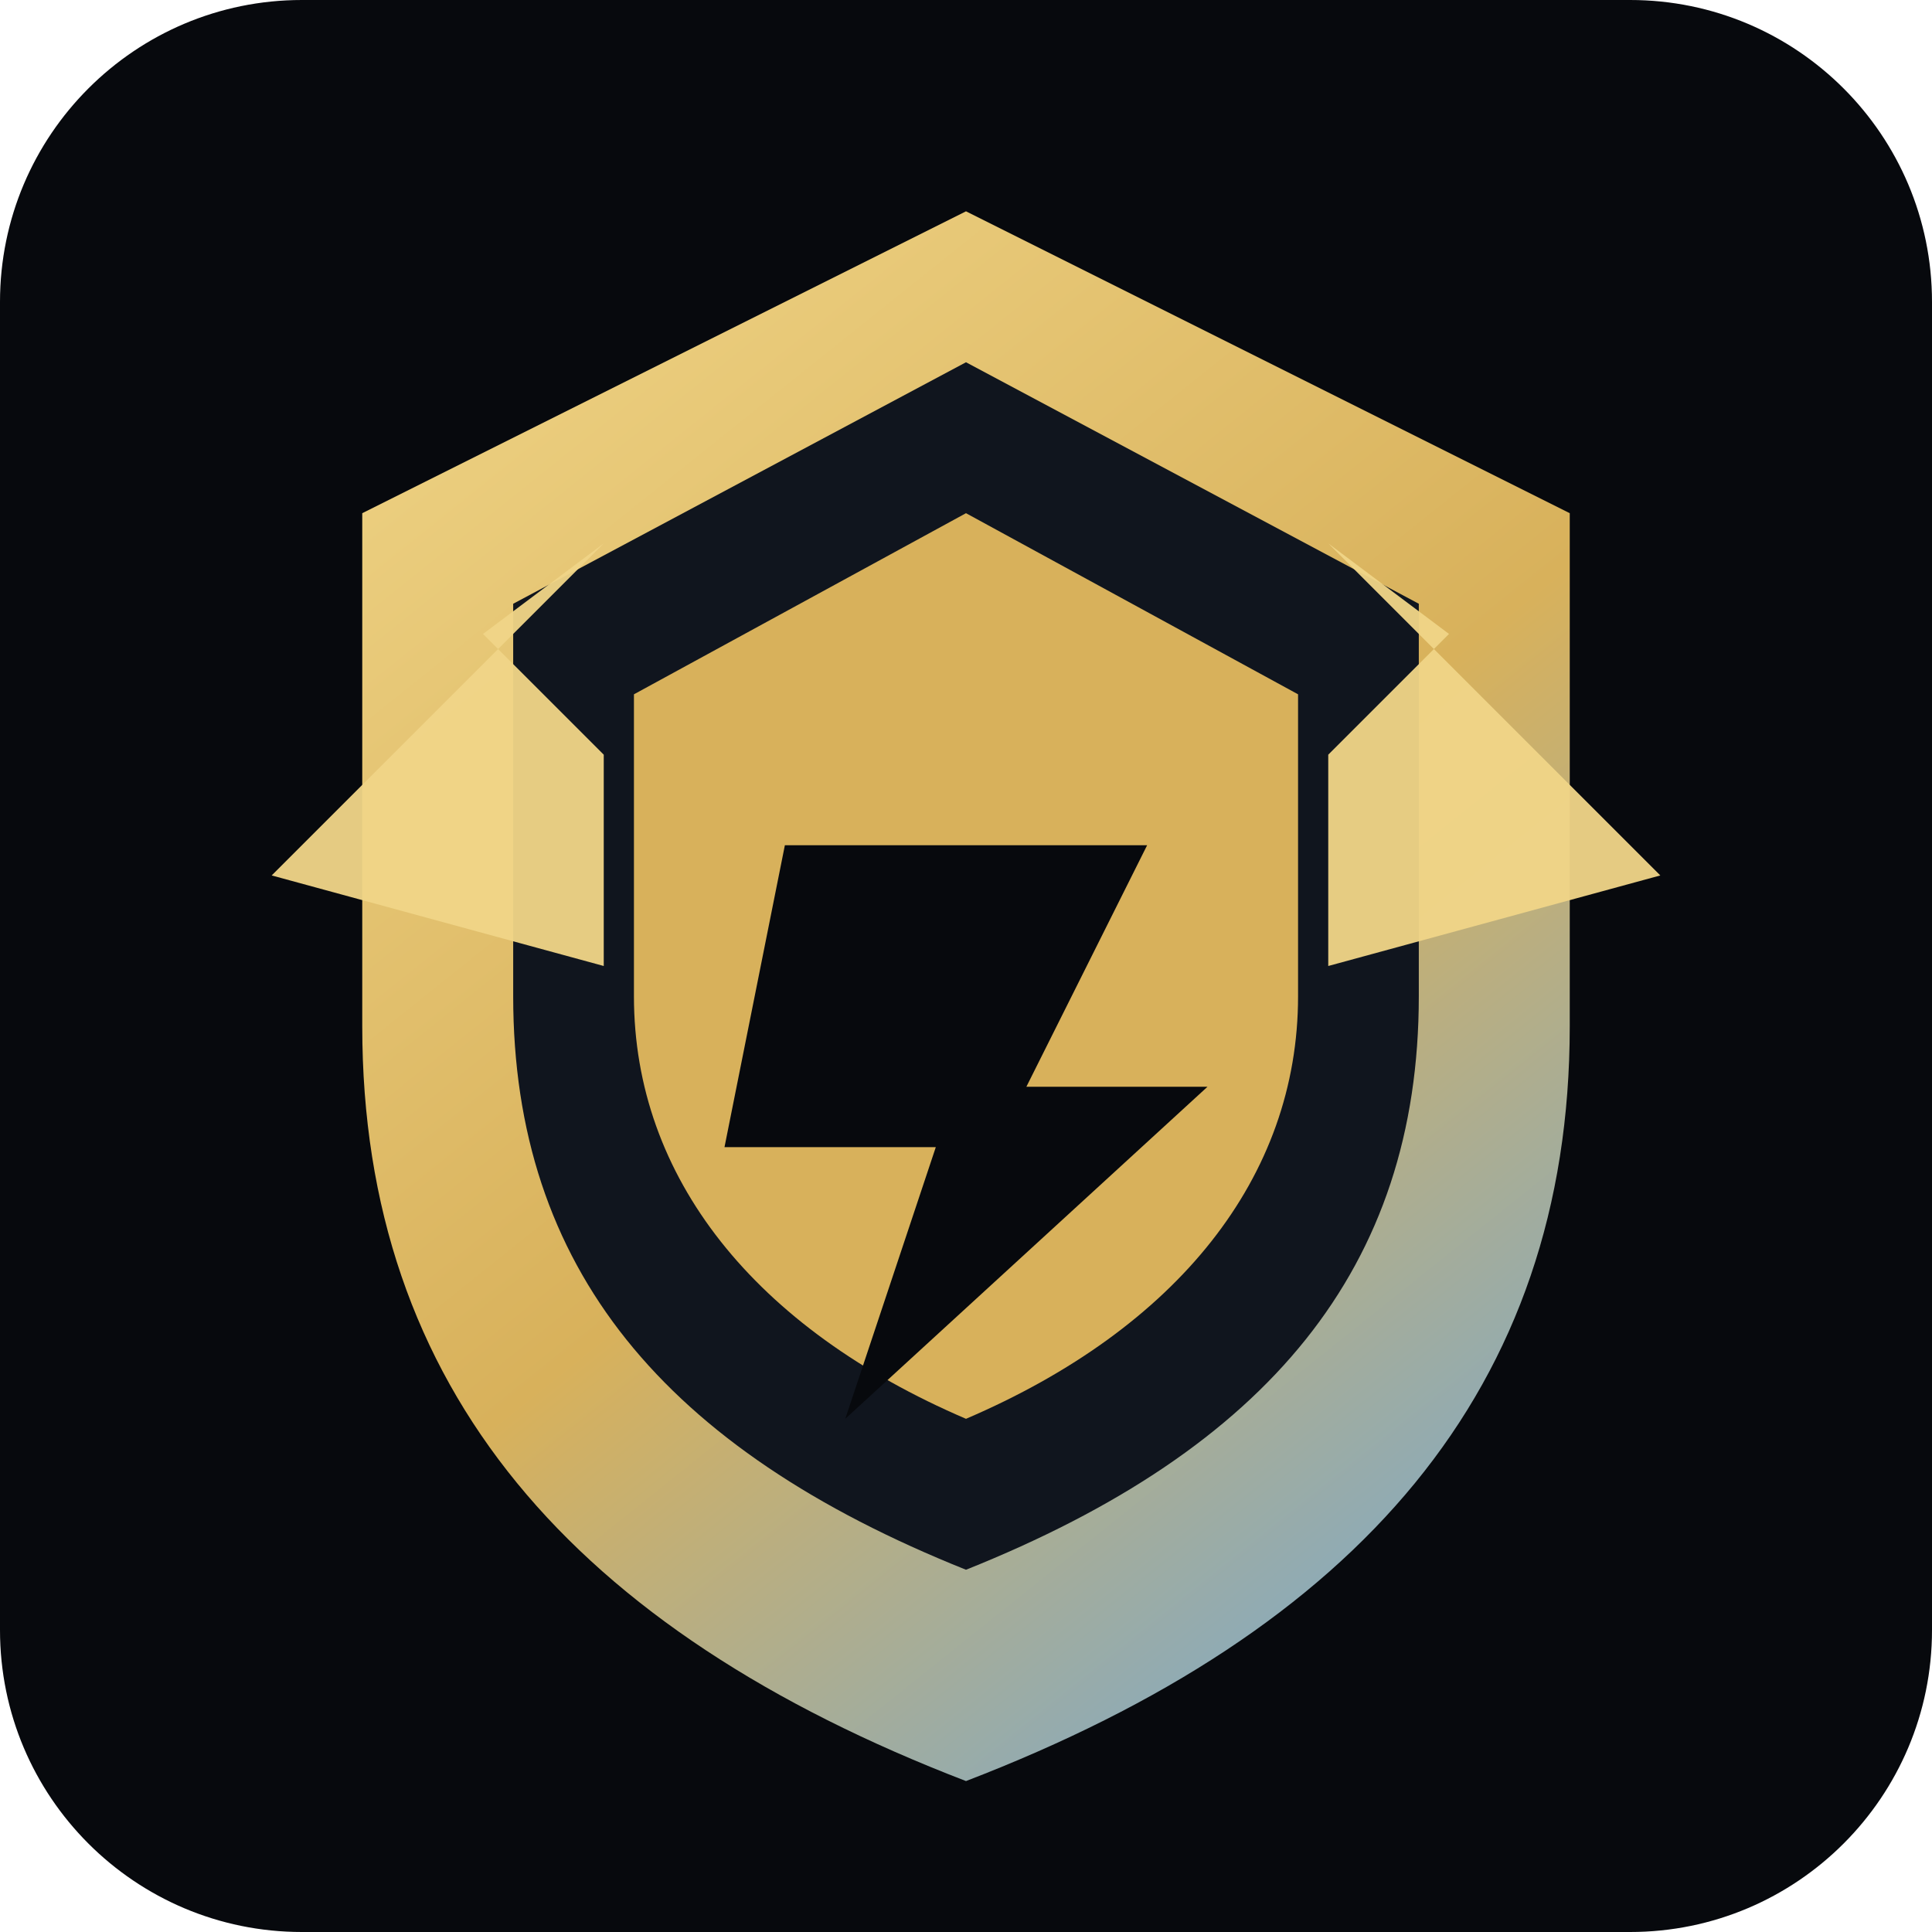
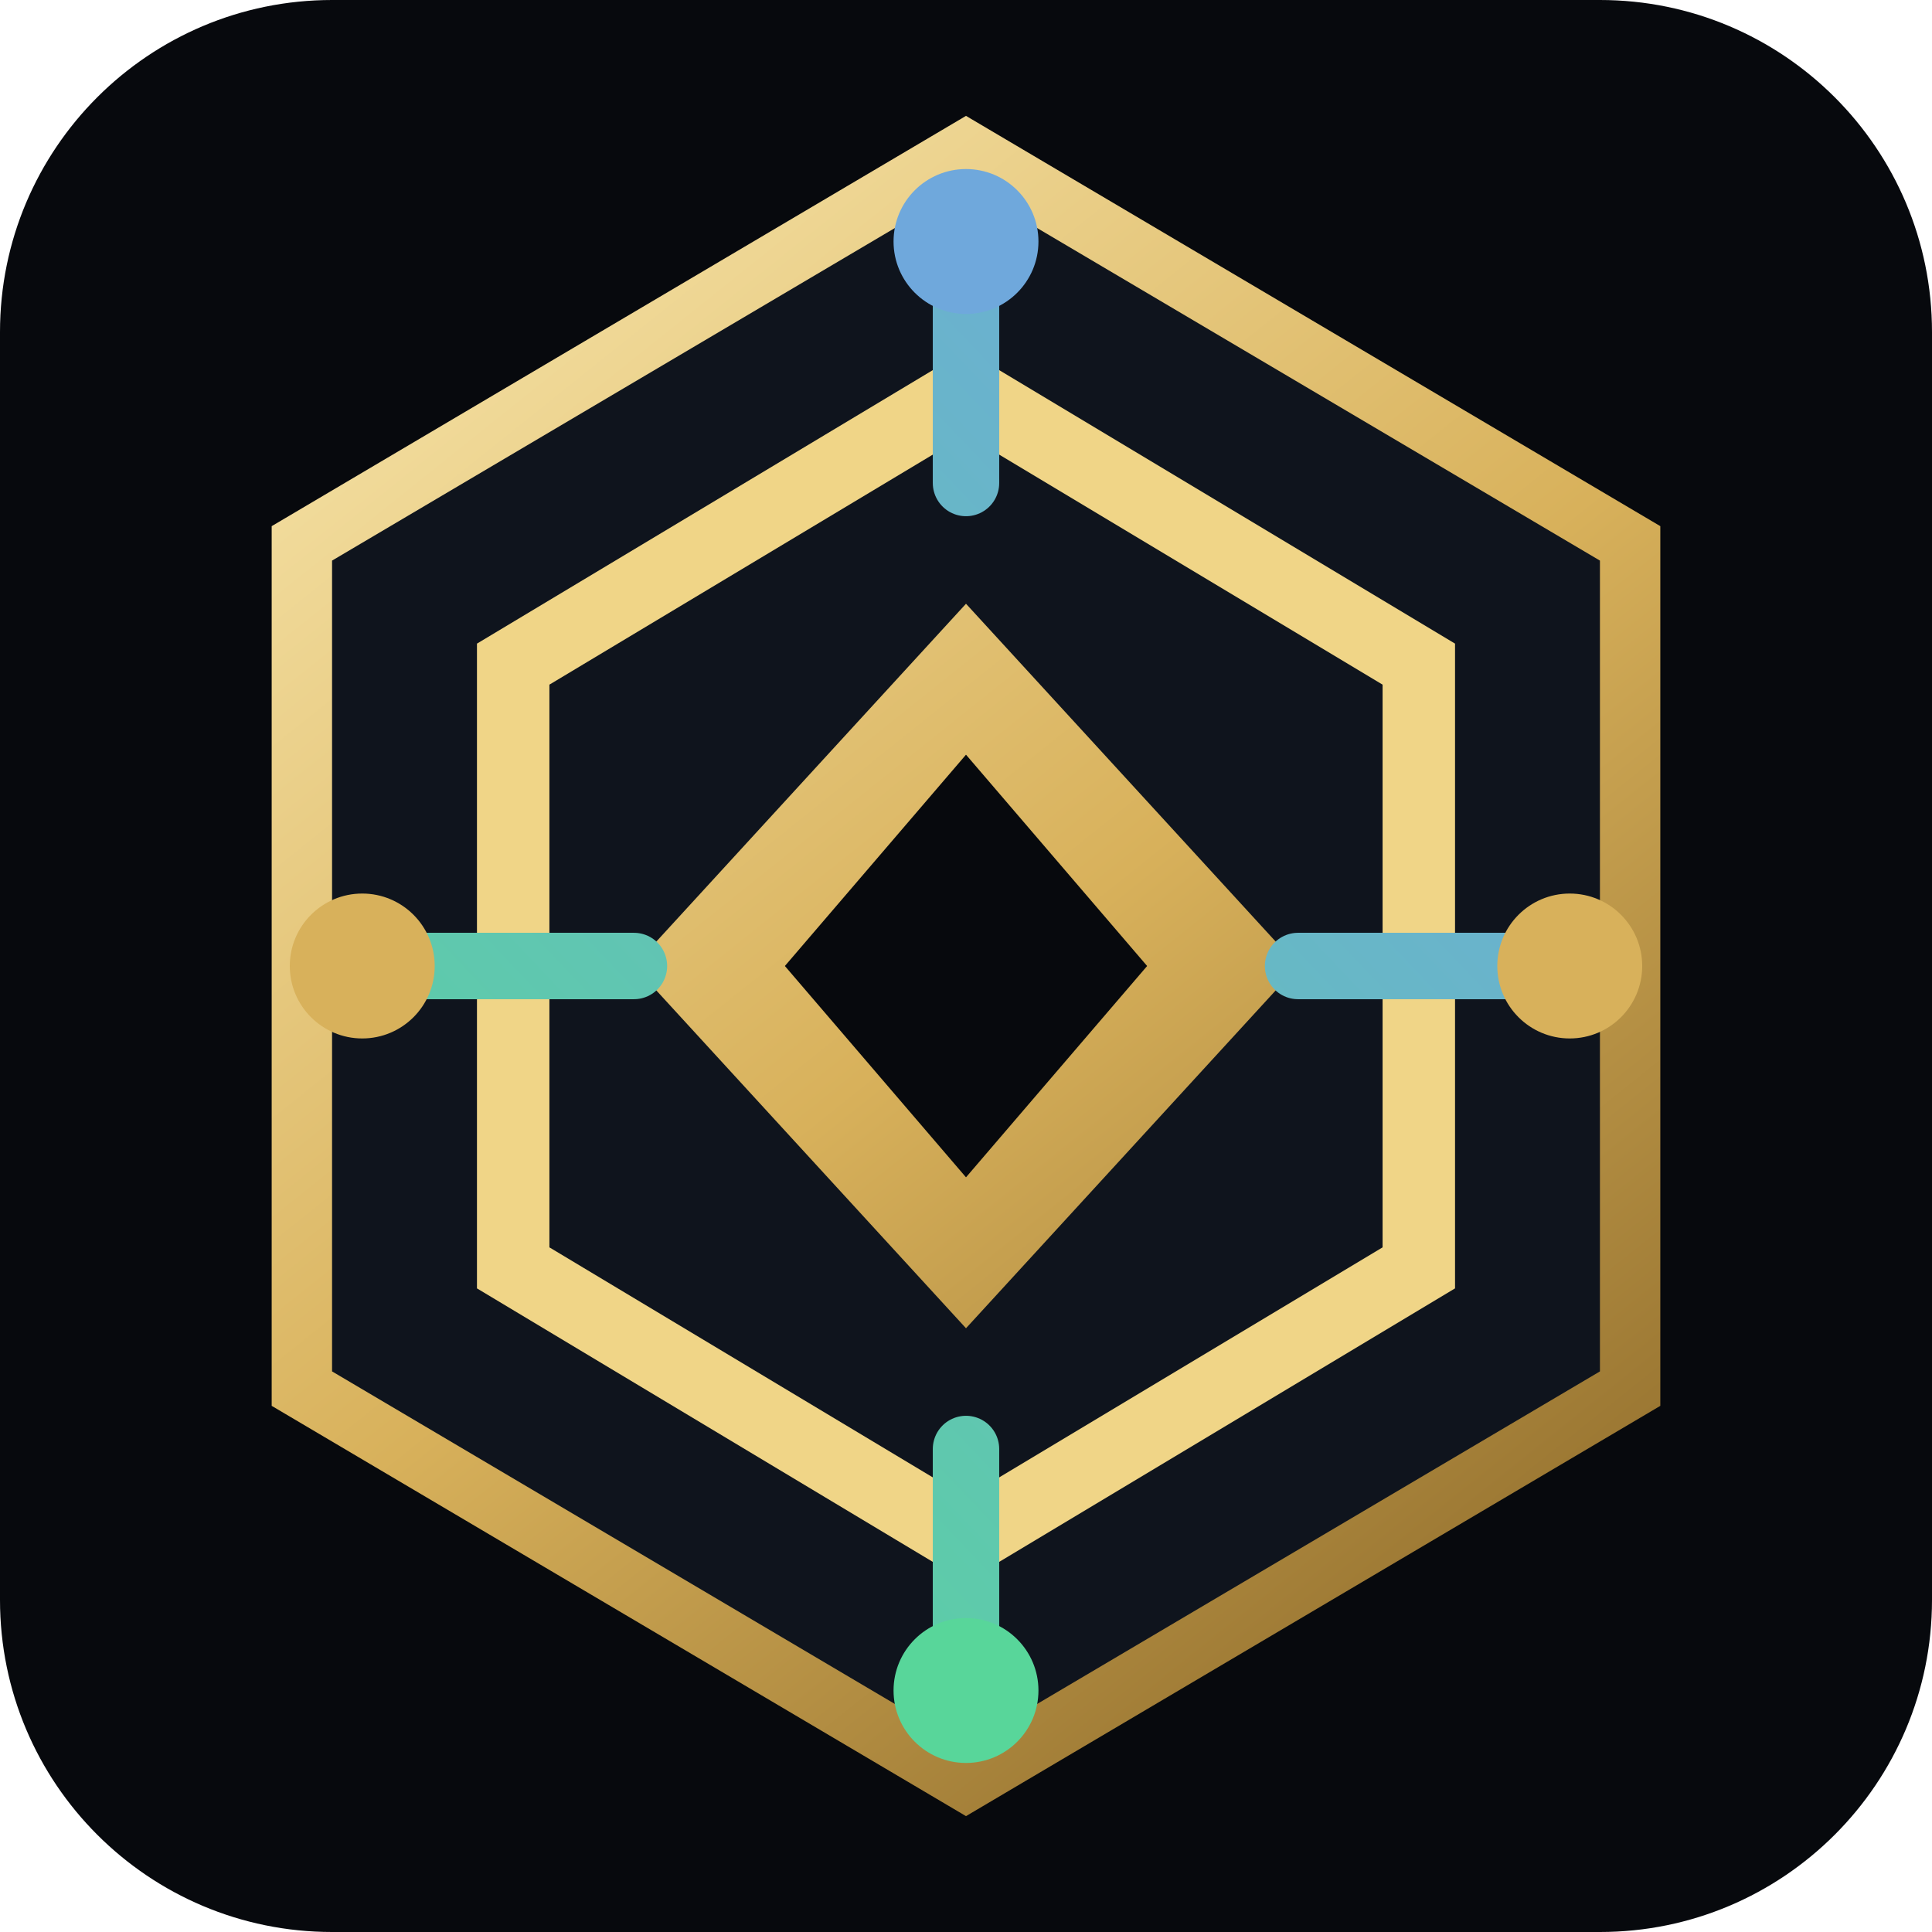
<svg xmlns="http://www.w3.org/2000/svg" viewBox="0 0 64 64">
  <defs>
-     <linearGradient id="g" x1="12" x2="52" y1="8" y2="58" gradientUnits="userSpaceOnUse">
-       <stop stop-color="#f0d587" />
-       <stop offset=".52" stop-color="#d8b15b" />
+     <linearGradient id="gold" x1="12" x2="52" y1="8" y2="58" gradientUnits="userSpaceOnUse">
+       <stop stop-color="#f6e3a7" />
+       <stop offset=".5" stop-color="#d8b15b" />
+       <stop offset="1" stop-color="#8b6828" />
+     </linearGradient>
+     <linearGradient id="blue" x1="12" x2="52" y1="52" y2="14" gradientUnits="userSpaceOnUse">
+       <stop stop-color="#58d69a" />
      <stop offset="1" stop-color="#6fa8dc" />
    </linearGradient>
  </defs>
-   <rect width="64" height="64" rx="10" fill="#07090d" />
-   <path d="M32 7 52 17v17c0 12-7 20-20 25C19 54 12 46 12 34V17L32 7Z" fill="url(#g)" />
-   <path d="M32 12 47 20v13c0 9-5 15-15 19-10-4-15-10-15-19V20l15-8Z" fill="#10151e" />
-   <path d="M32 17 43 23v10c0 6-4 11-11 14-7-3-11-8-11-14V23l11-6Z" fill="#d8b15b" />
-   <path d="M26 28h12l-4 8h6l-12 11 3-9h-7l2-10Z" fill="#07090d" />
-   <path d="M20 18 9 29l11 3v-7l-4-4 4-3Zm24 0 11 11-11 3v-7l4-4-4-3Z" fill="#f0d587" opacity=".95" />
+   <rect width="64" height="64" rx="11" fill="#07090d" />
+   <path d="M32 5 54 18v28L32 59 10 46V18L32 5Z" fill="#0f141d" stroke="url(#gold)" stroke-width="2" />
+   <path d="M32 13 47 22v20L32 51 17 42V22l15-9Z" fill="none" stroke="#f0d587" stroke-width="2.4" />
+   <path d="M32 20 43 32 32 44 21 32 32 20Z" fill="url(#gold)" />
+   <path d="M32 25 38 32 32 39 26 32 32 25Z" fill="#07090d" />
+   <path d="M32 16v-8M32 56v-8M12 32h9M43 32h9" stroke="url(#blue)" stroke-width="2.2" stroke-linecap="round" />
+   <circle cx="32" cy="8" r="2.4" fill="#6fa8dc" />
+   <circle cx="32" cy="56" r="2.4" fill="#58d69a" />
+   <circle cx="12" cy="32" r="2.4" fill="#d8b15b" />
+   <circle cx="52" cy="32" r="2.4" fill="#d8b15b" />
</svg>
